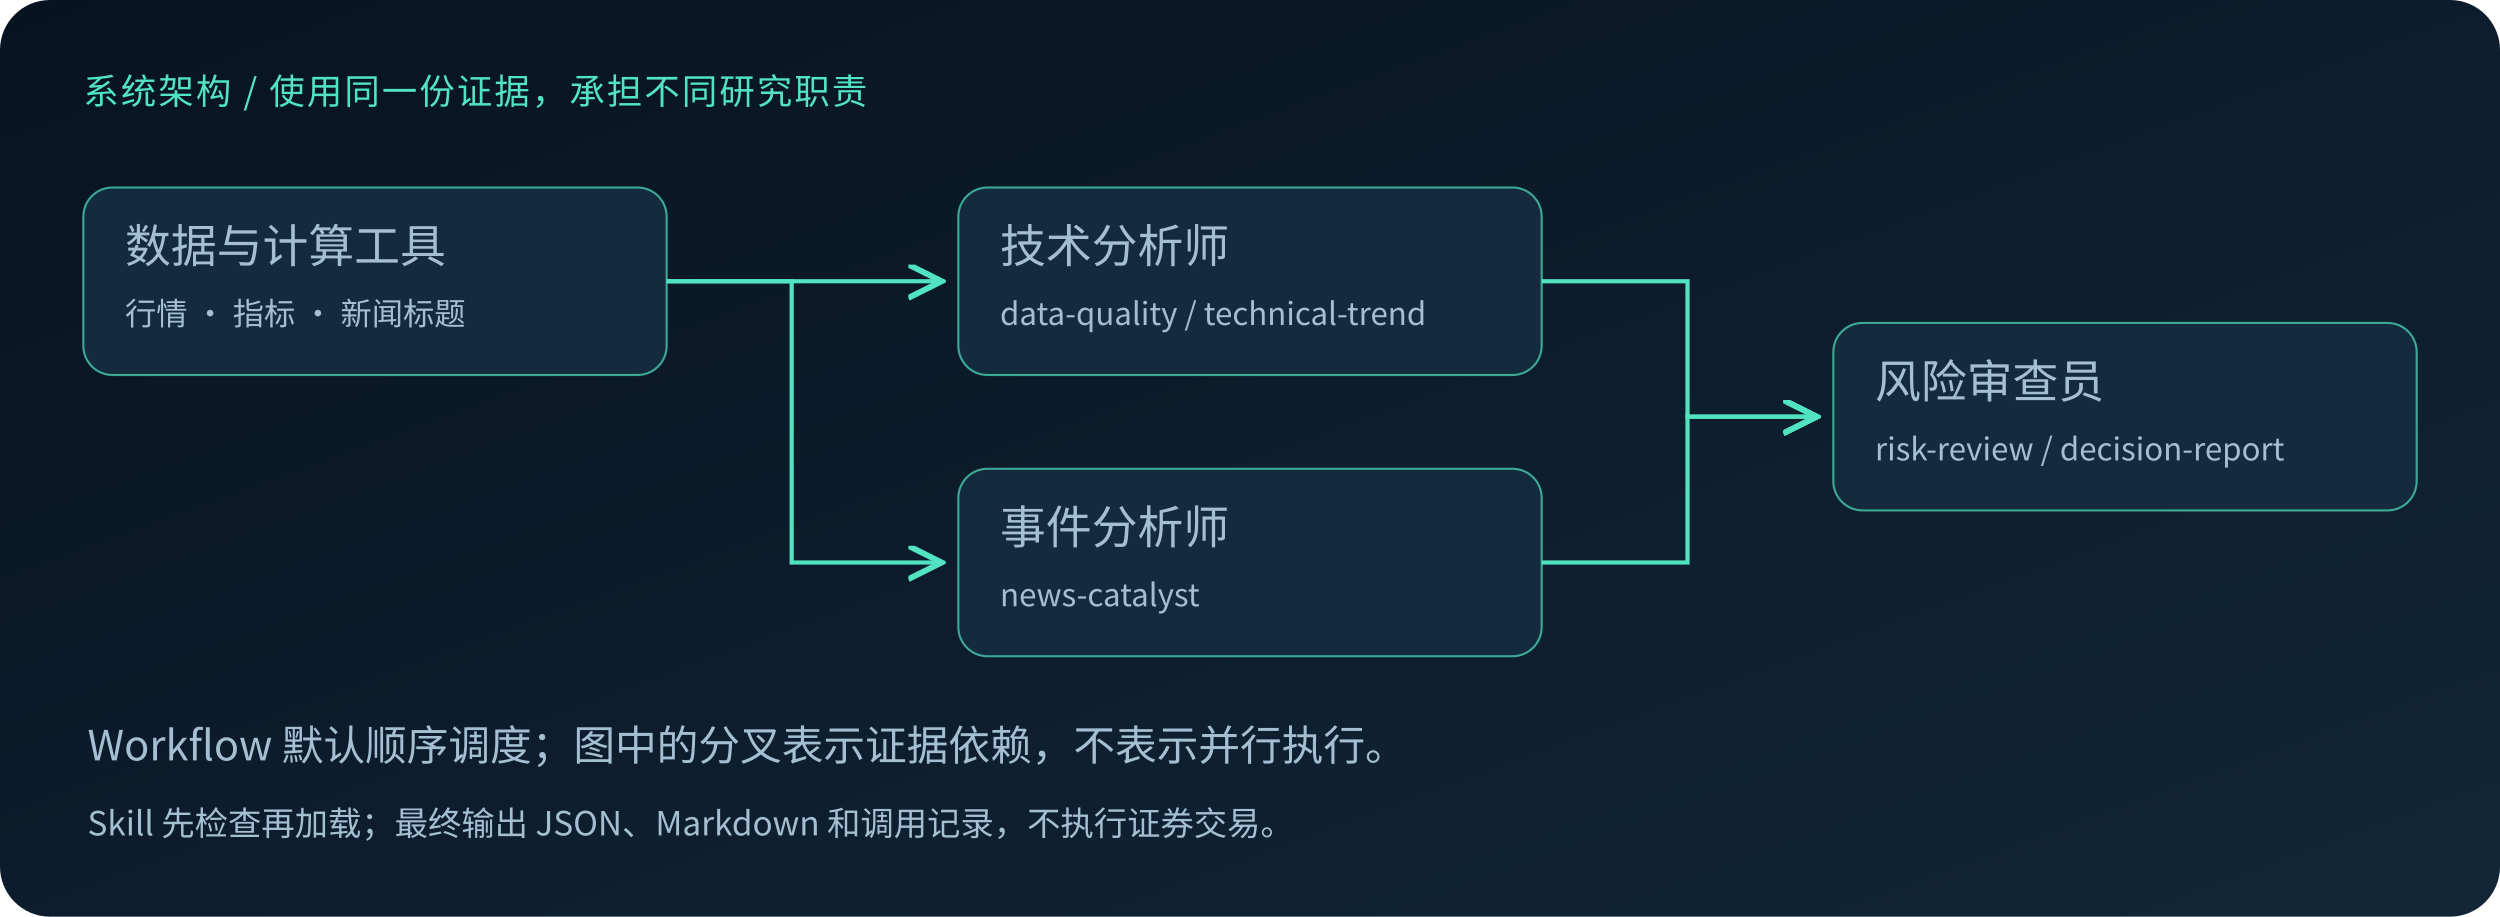
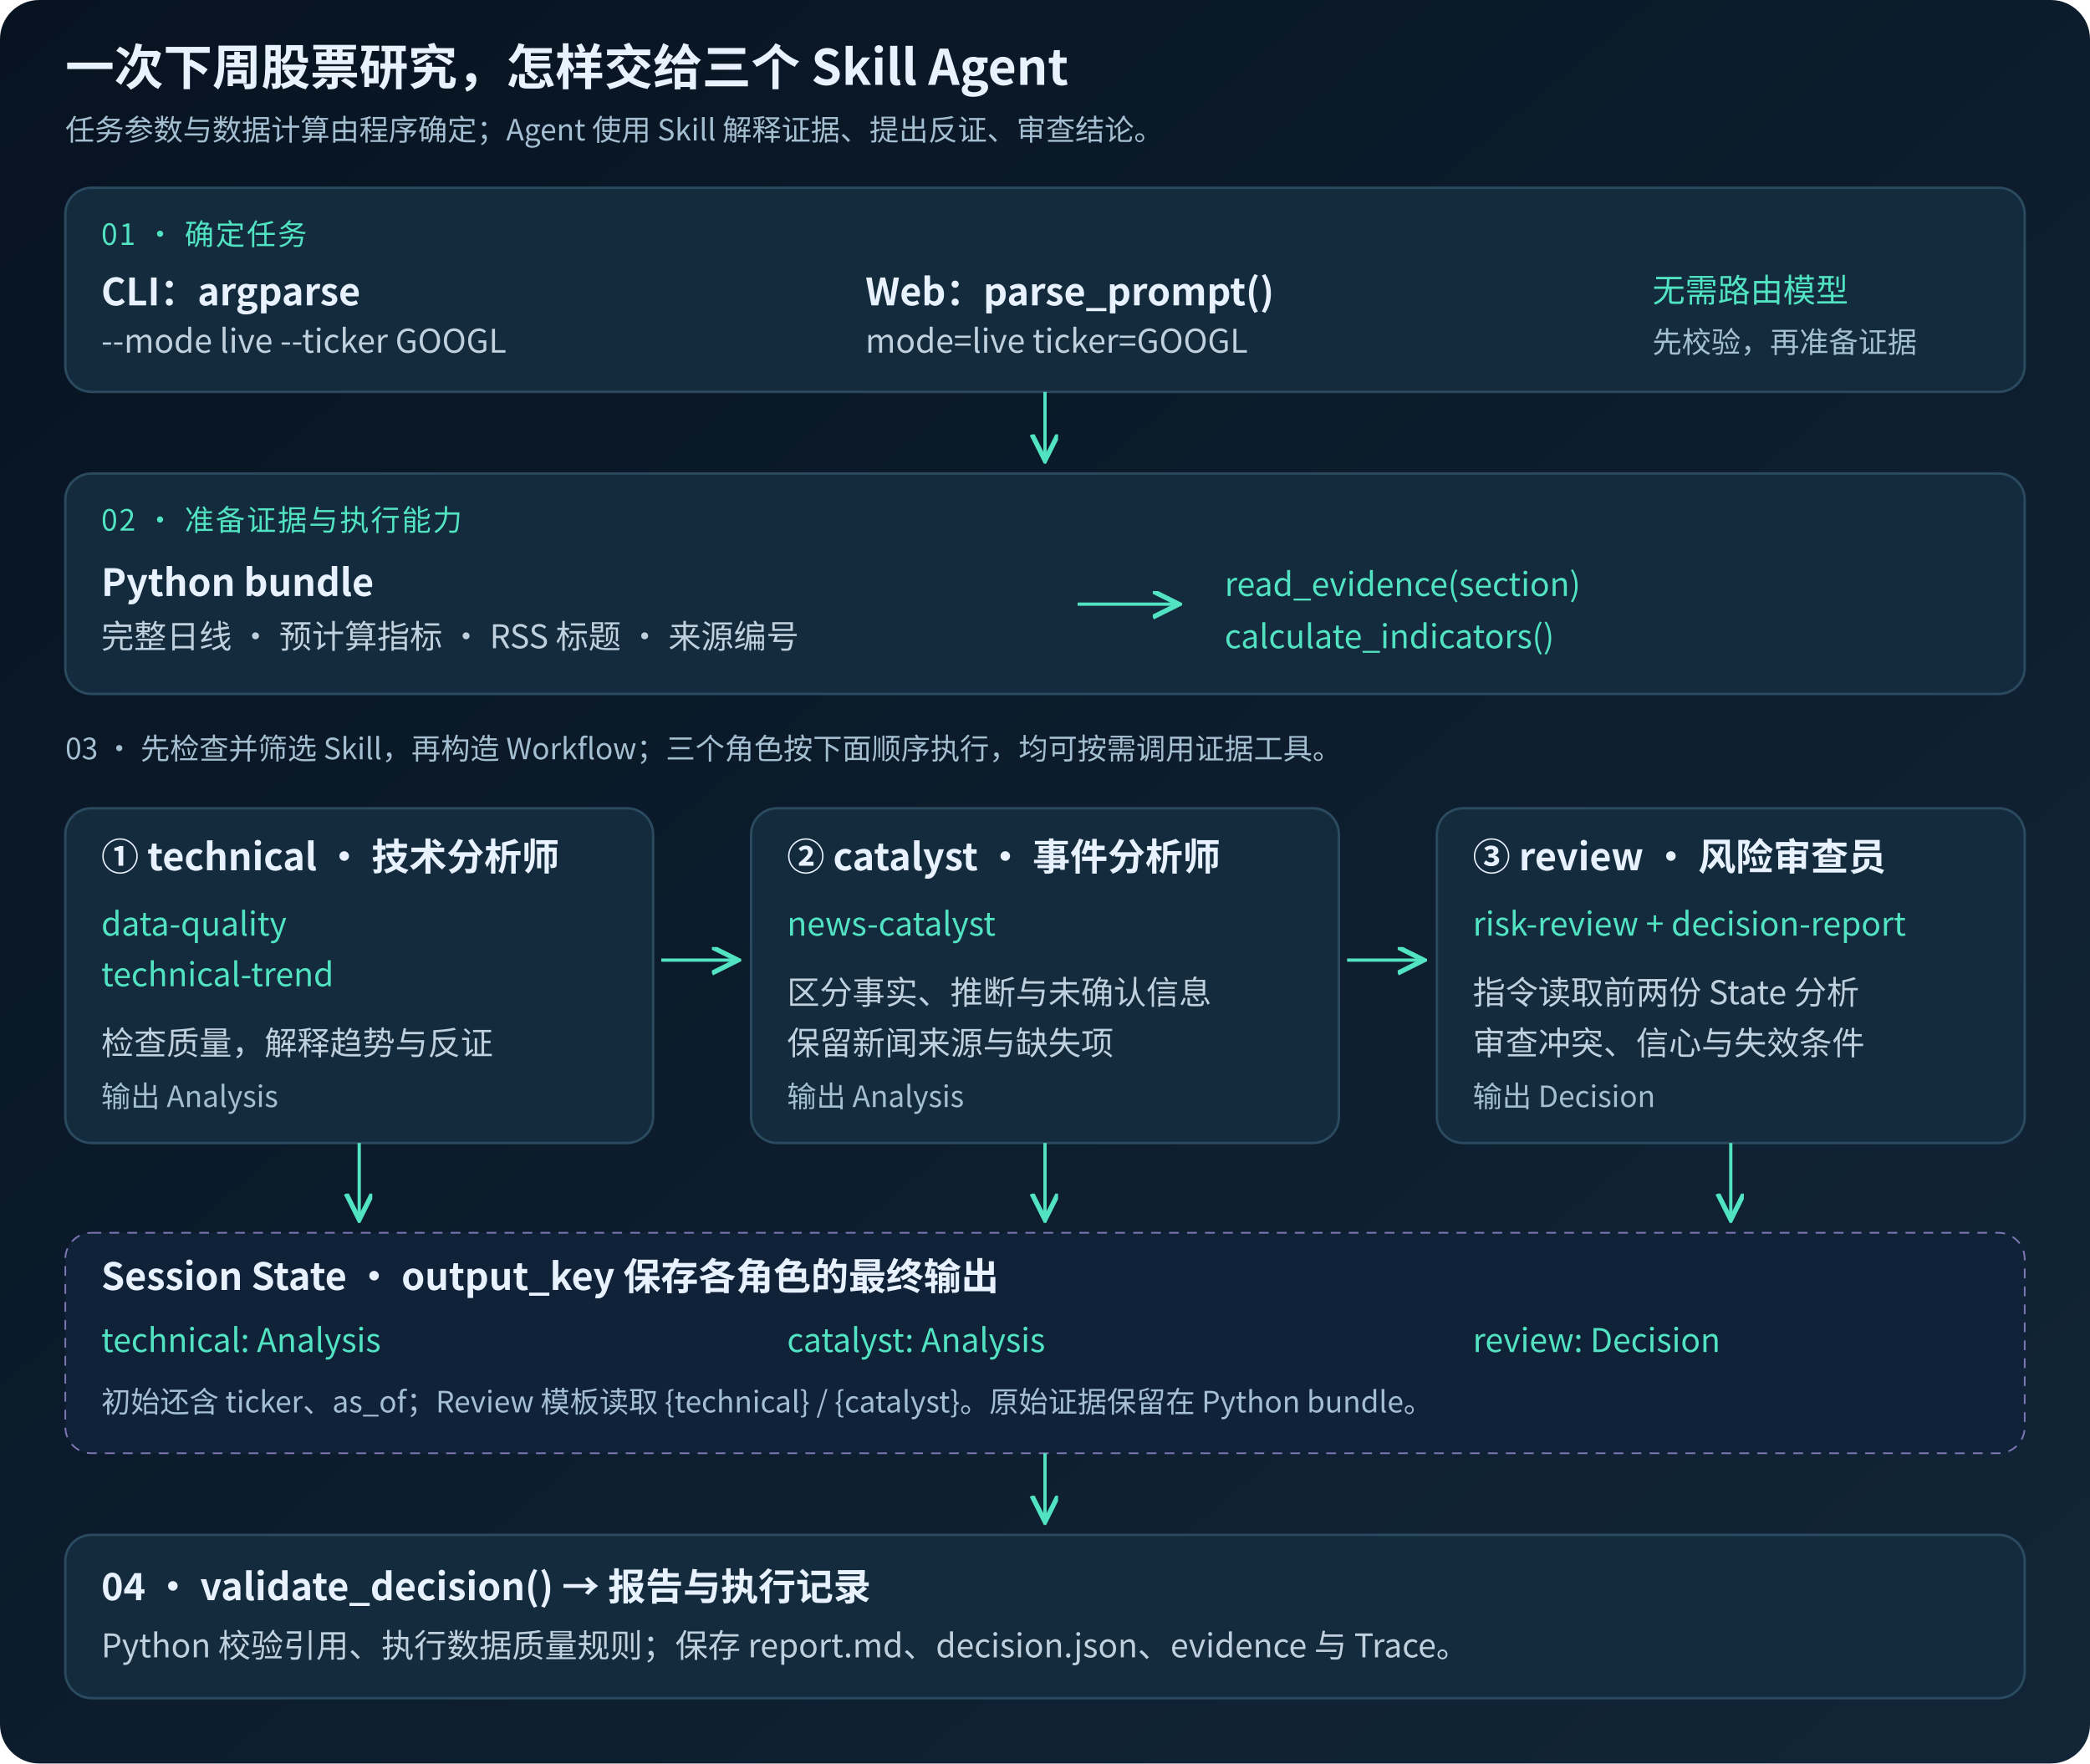
- <svg xmlns="http://www.w3.org/2000/svg" width="1200" height="440" viewBox="0 0 1200 440" role="img" aria-label="三个研究角色如何共享证据与传递结果">
+ <svg xmlns="http://www.w3.org/2000/svg" width="1280" height="1080" viewBox="0 0 1280 1080" role="img" aria-labelledby="title desc">
  <defs>
    <linearGradient id="bg" x2="1" y2="1">
      <stop stop-color="#071321" />
      <stop offset="1" stop-color="#122638" />
    </linearGradient>
    <marker id="arrow" markerWidth="9" markerHeight="9" refX="7" refY="4" orient="auto">
-       <path d="M0 0 L8 4 L0 8" fill="none" stroke="#51e3c2" stroke-width="1.4" />
+       <path d="M0 0 L8 4 L0 8" fill="none" stroke="#51e3c2" stroke-width="1.5" />
    </marker>
  </defs>
-   <style>text{font-family:"PingFang SC","Microsoft YaHei","Noto Sans CJK SC",Arial,sans-serif;fill:#e8f2ff}.sub{fill:#a5bfd2;font-size:20px}.tag{fill:#51e3c2;font-size:17px;letter-spacing:1px}.title{font-size:42px;font-weight:700}.small{font-size:16px;fill:#a5bfd2}.flow{stroke:#51e3c2;stroke-width:2;fill:none;marker-end:url(#arrow)}</style>
-   <rect width="1200" height="440" rx="24" fill="url(#bg)" />
-   <text x="40" y="50" class="tag">系统架构 / 使用同一份证据，承担不同研究职责</text>
-   <rect x="40" y="90" width="280" height="90" rx="14" fill="#132b3d" stroke="#51e3c2" stroke-opacity=".7" />
-   <text x="60" y="126" class="sub" style="font-size:22px">数据与计算工具</text>
-   <text x="60" y="156" class="small" style="font-size:15px">行情 · 指标 · 新闻标题</text>
-   <rect x="460" y="90" width="280" height="90" rx="14" fill="#132b3d" stroke="#51e3c2" stroke-opacity=".7" />
-   <text x="480" y="126" class="sub" style="font-size:22px">技术分析师</text>
-   <text x="480" y="156" class="small" style="font-size:15px">data-quality / technical-trend</text>
-   <rect x="460" y="225" width="280" height="90" rx="14" fill="#132b3d" stroke="#51e3c2" stroke-opacity=".7" />
-   <text x="480" y="261" class="sub" style="font-size:22px">事件分析师</text>
-   <text x="480" y="291" class="small" style="font-size:15px">news-catalyst</text>
-   <rect x="880" y="155" width="280" height="90" rx="14" fill="#132b3d" stroke="#51e3c2" stroke-opacity=".7" />
-   <text x="900" y="191" class="sub" style="font-size:22px">风险审查员</text>
-   <text x="900" y="221" class="small" style="font-size:15px">risk-review / decision-report</text>
-   <path class="flow" d="M320 135 H450" />
-   <path class="flow" d="M320 135 H380 V270 H450" />
-   <path class="flow" d="M740 135 H810 V200 H870" />
-   <path class="flow" d="M740 270 H810 V200 H870" />
-   <text x="42" y="365" class="sub">Workflow 默认顺序调度；图中的分叉表示证据依赖，不表示并行执行。</text>
-   <text x="42" y="401" class="small">Skill 先检查再加载；最终输出 JSON、Markdown 和调用记录，不执行证券交易。</text>
+   <style>
+     text{font-family:"PingFang SC","Microsoft YaHei","Noto Sans CJK SC",Arial,sans-serif;fill:#e8f2ff}
+     .title{font-size:30px;font-weight:700}.label{font-size:23px;font-weight:600}.body{font-size:20px;fill:#bfd0df}.note{font-size:18px;fill:#a5bfd2}.code{font-size:20px;fill:#51e3c2}.step{font-size:18px;fill:#51e3c2;letter-spacing:1px}
+     .box{fill:#132b3d;stroke:#2b4a5f;stroke-width:1.5}.flow{fill:none;stroke:#51e3c2;stroke-width:2;marker-end:url(#arrow)}.state{fill:#102237;stroke:#bda7ff;stroke-opacity:.65;stroke-dasharray:6 5}
+   </style>
+   <rect width="1280" height="1080" rx="24" fill="url(#bg)" />
+   <text x="40" y="52" class="title">一次下周股票研究，怎样交给三个 Skill Agent</text>
+   <text x="40" y="86" class="note">任务参数与数据计算由程序确定；Agent 使用 Skill 解释证据、提出反证、审查结论。</text>
+   <rect x="40" y="115" width="1200" height="125" rx="16" class="box" />
+   <text x="62" y="150" class="step">01 · 确定任务</text>
+   <text x="62" y="187" class="label">CLI：argparse</text>
+   <text x="62" y="216" class="body">--mode live --ticker GOOGL</text>
+   <text x="530" y="187" class="label">Web：parse_prompt()</text>
+   <text x="530" y="216" class="body">mode=live ticker=GOOGL</text>
+   <text x="1012" y="185" class="code">无需路由模型</text>
+   <text x="1012" y="216" class="note">先校验，再准备证据</text>
+   <path d="M640 240 V280" class="flow" />
+   <rect x="40" y="290" width="1200" height="135" rx="16" class="box" />
+   <text x="62" y="325" class="step">02 · 准备证据与执行能力</text>
+   <text x="62" y="365" class="label">Python bundle</text>
+   <text x="62" y="397" class="body">完整日线 · 预计算指标 · RSS 标题 · 来源编号</text>
+   <path d="M660 370 H720" class="flow" />
+   <text x="750" y="365" class="code">read_evidence(section)</text>
+   <text x="750" y="397" class="code">calculate_indicators()</text>
+   <text x="40" y="465" class="note">03 · 先检查并筛选 Skill，再构造 Workflow；三个角色按下面顺序执行，均可按需调用证据工具。</text>
+   <rect x="40" y="495" width="360" height="205" rx="16" class="box" />
+   <text x="62" y="533" class="label">① technical · 技术分析师</text>
+   <text x="62" y="573" class="code">data-quality</text>
+   <text x="62" y="604" class="code">technical-trend</text>
+   <text x="62" y="646" class="body">检查质量，解释趋势与反证</text>
+   <text x="62" y="678" class="note">输出 Analysis</text>
+   <path d="M405 588 H450" class="flow" />
+   <rect x="460" y="495" width="360" height="205" rx="16" class="box" />
+   <text x="482" y="533" class="label">② catalyst · 事件分析师</text>
+   <text x="482" y="573" class="code">news-catalyst</text>
+   <text x="482" y="615" class="body">区分事实、推断与未确认信息</text>
+   <text x="482" y="646" class="body">保留新闻来源与缺失项</text>
+   <text x="482" y="678" class="note">输出 Analysis</text>
+   <path d="M825 588 H870" class="flow" />
+   <rect x="880" y="495" width="360" height="205" rx="16" class="box" />
+   <text x="902" y="533" class="label">③ review · 风险审查员</text>
+   <text x="902" y="573" class="code">risk-review + decision-report</text>
+   <text x="902" y="615" class="body">指令读取前两份 State 分析</text>
+   <text x="902" y="646" class="body">审查冲突、信心与失效条件</text>
+   <text x="902" y="678" class="note">输出 Decision</text>
+   <path d="M220 700 V745" class="flow" />
+   <path d="M640 700 V745" class="flow" />
+   <path d="M1060 700 V745" class="flow" />
+   <rect x="40" y="755" width="1200" height="135" rx="16" class="state" />
+   <text x="62" y="790" class="label">Session State · output_key 保存各角色的最终输出</text>
+   <text x="62" y="828" class="code">technical: Analysis</text>
+   <text x="482" y="828" class="code">catalyst: Analysis</text>
+   <text x="902" y="828" class="code">review: Decision</text>
+   <text x="62" y="865" class="note">初始还含 ticker、as_of；Review 模板读取 {technical} / {catalyst}。原始证据保留在 Python bundle。</text>
+   <path d="M640 890 V930" class="flow" />
+   <rect x="40" y="940" width="1200" height="100" rx="16" class="box" />
+   <text x="62" y="980" class="label">04 · validate_decision() → 报告与执行记录</text>
+   <text x="62" y="1015" class="body">Python 校验引用、执行数据质量规则；保存 report.md、decision.json、evidence 与 Trace。</text>
</svg>
